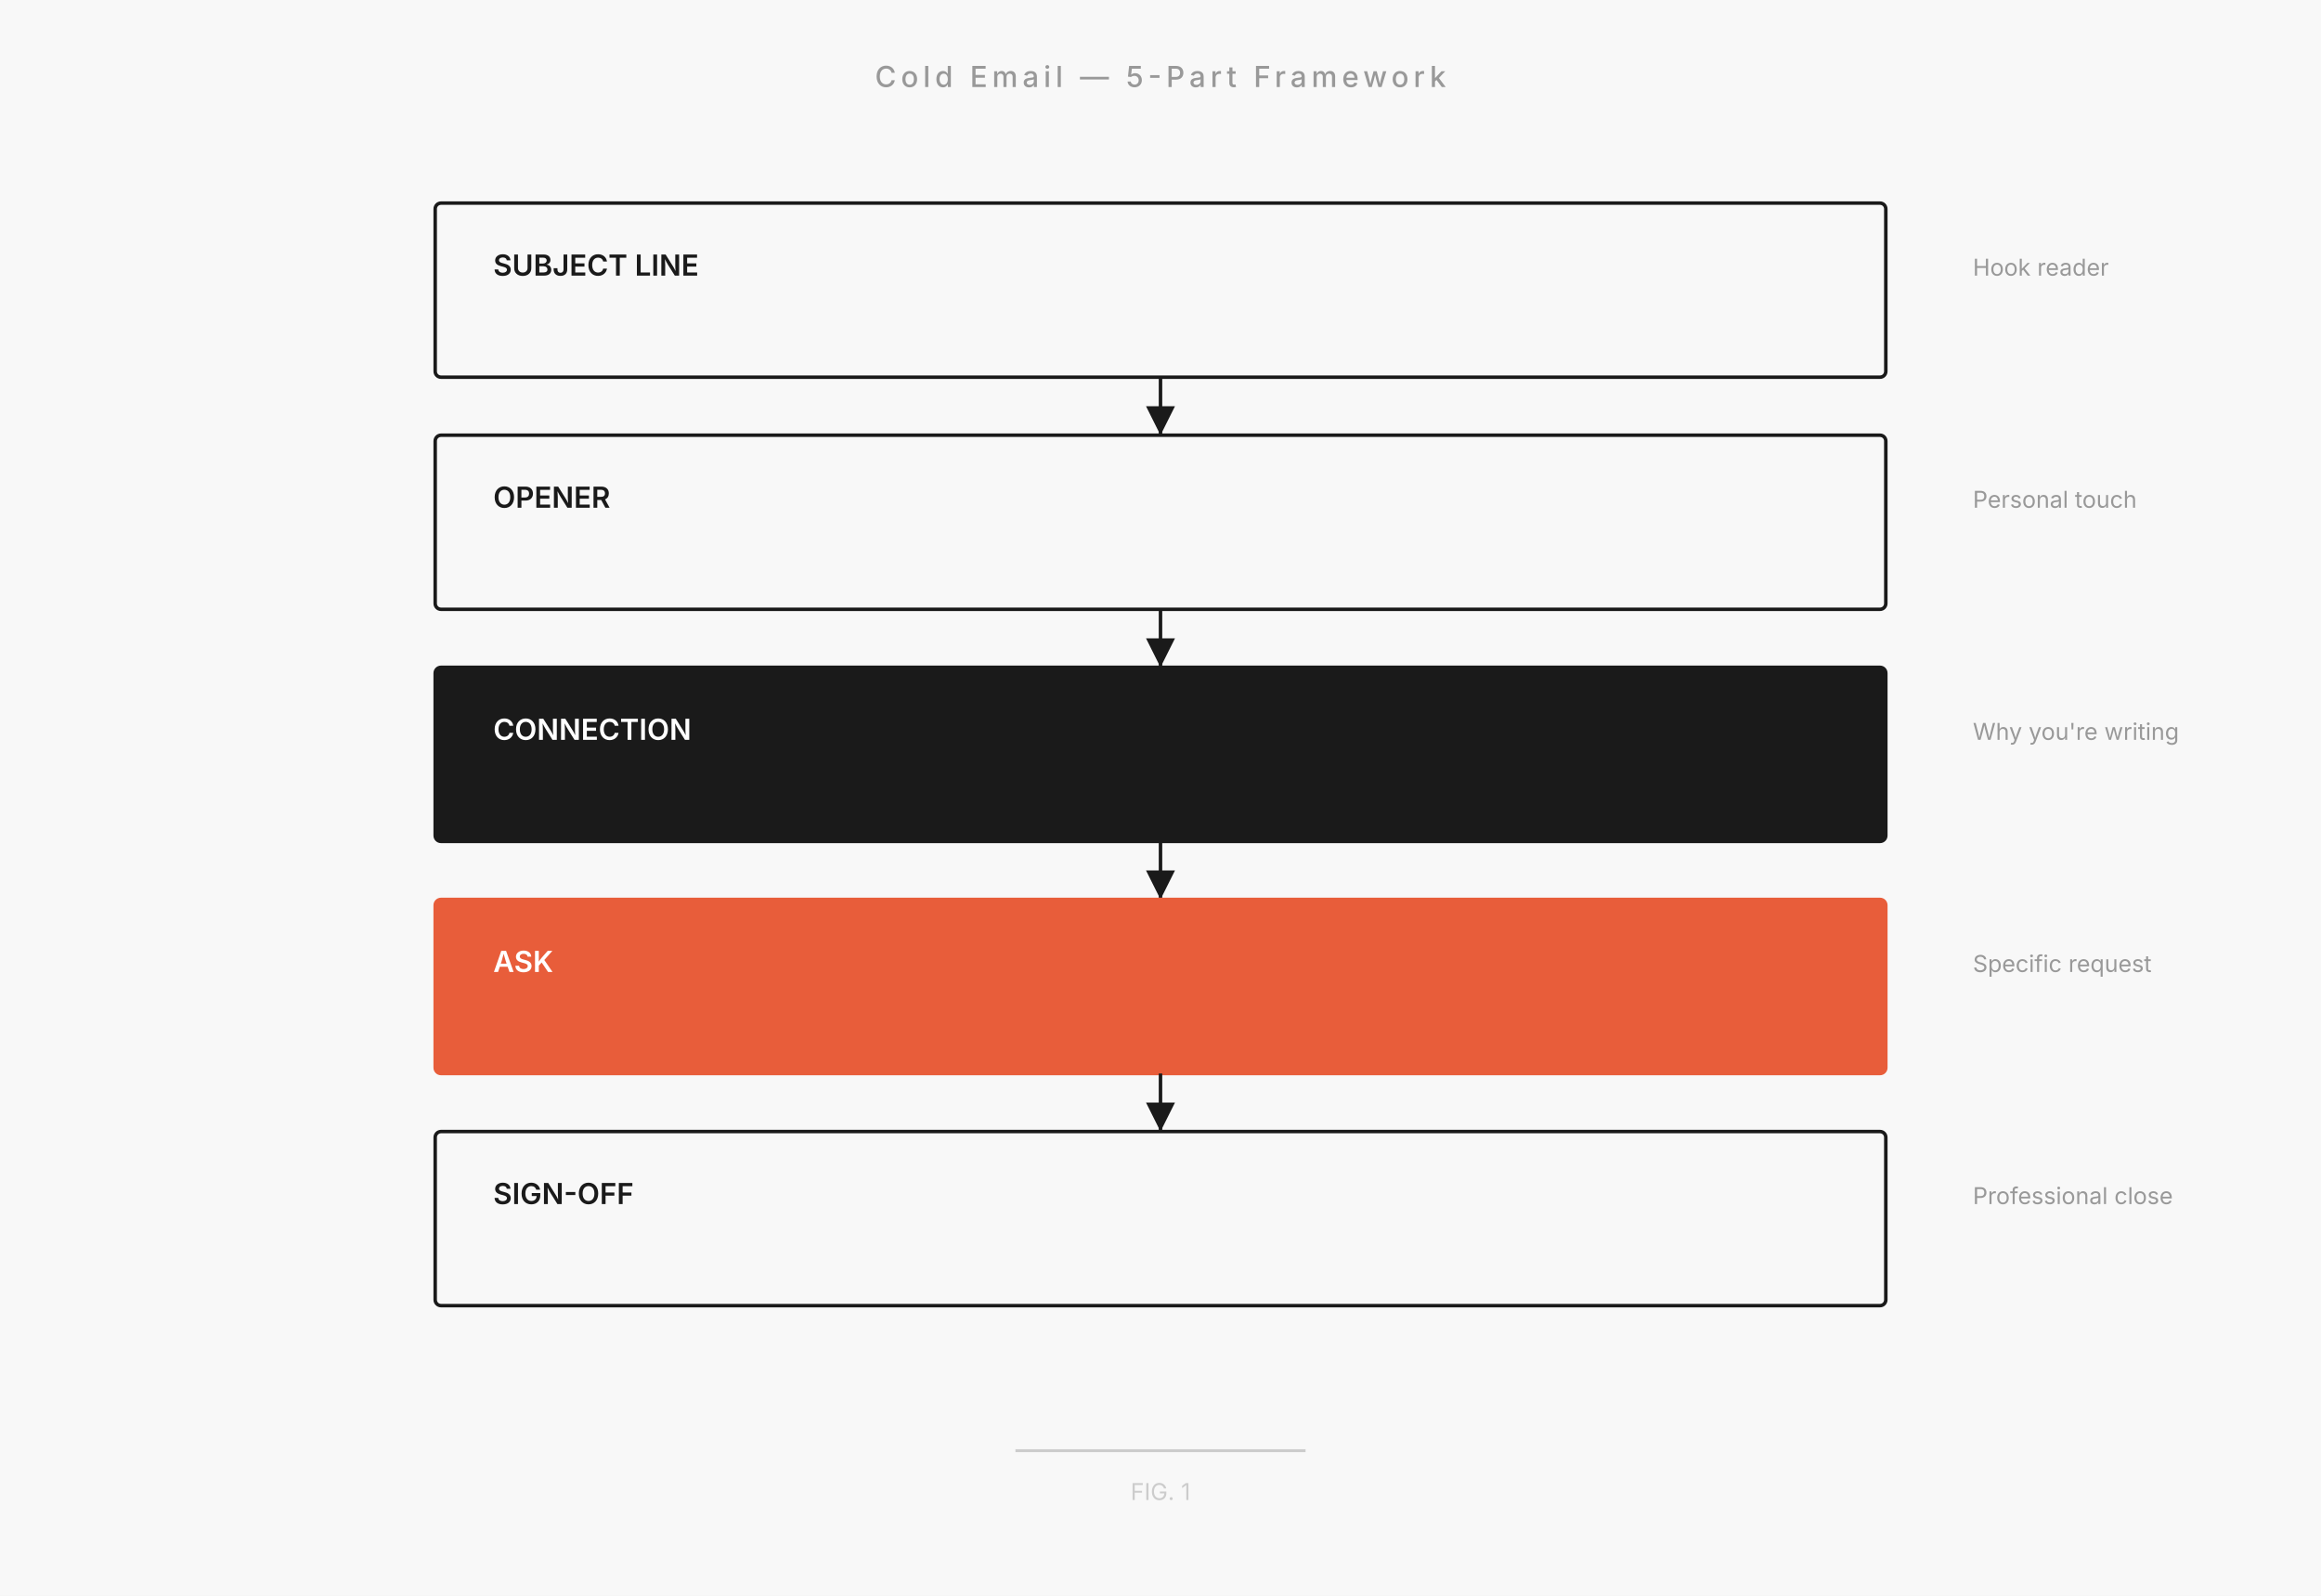
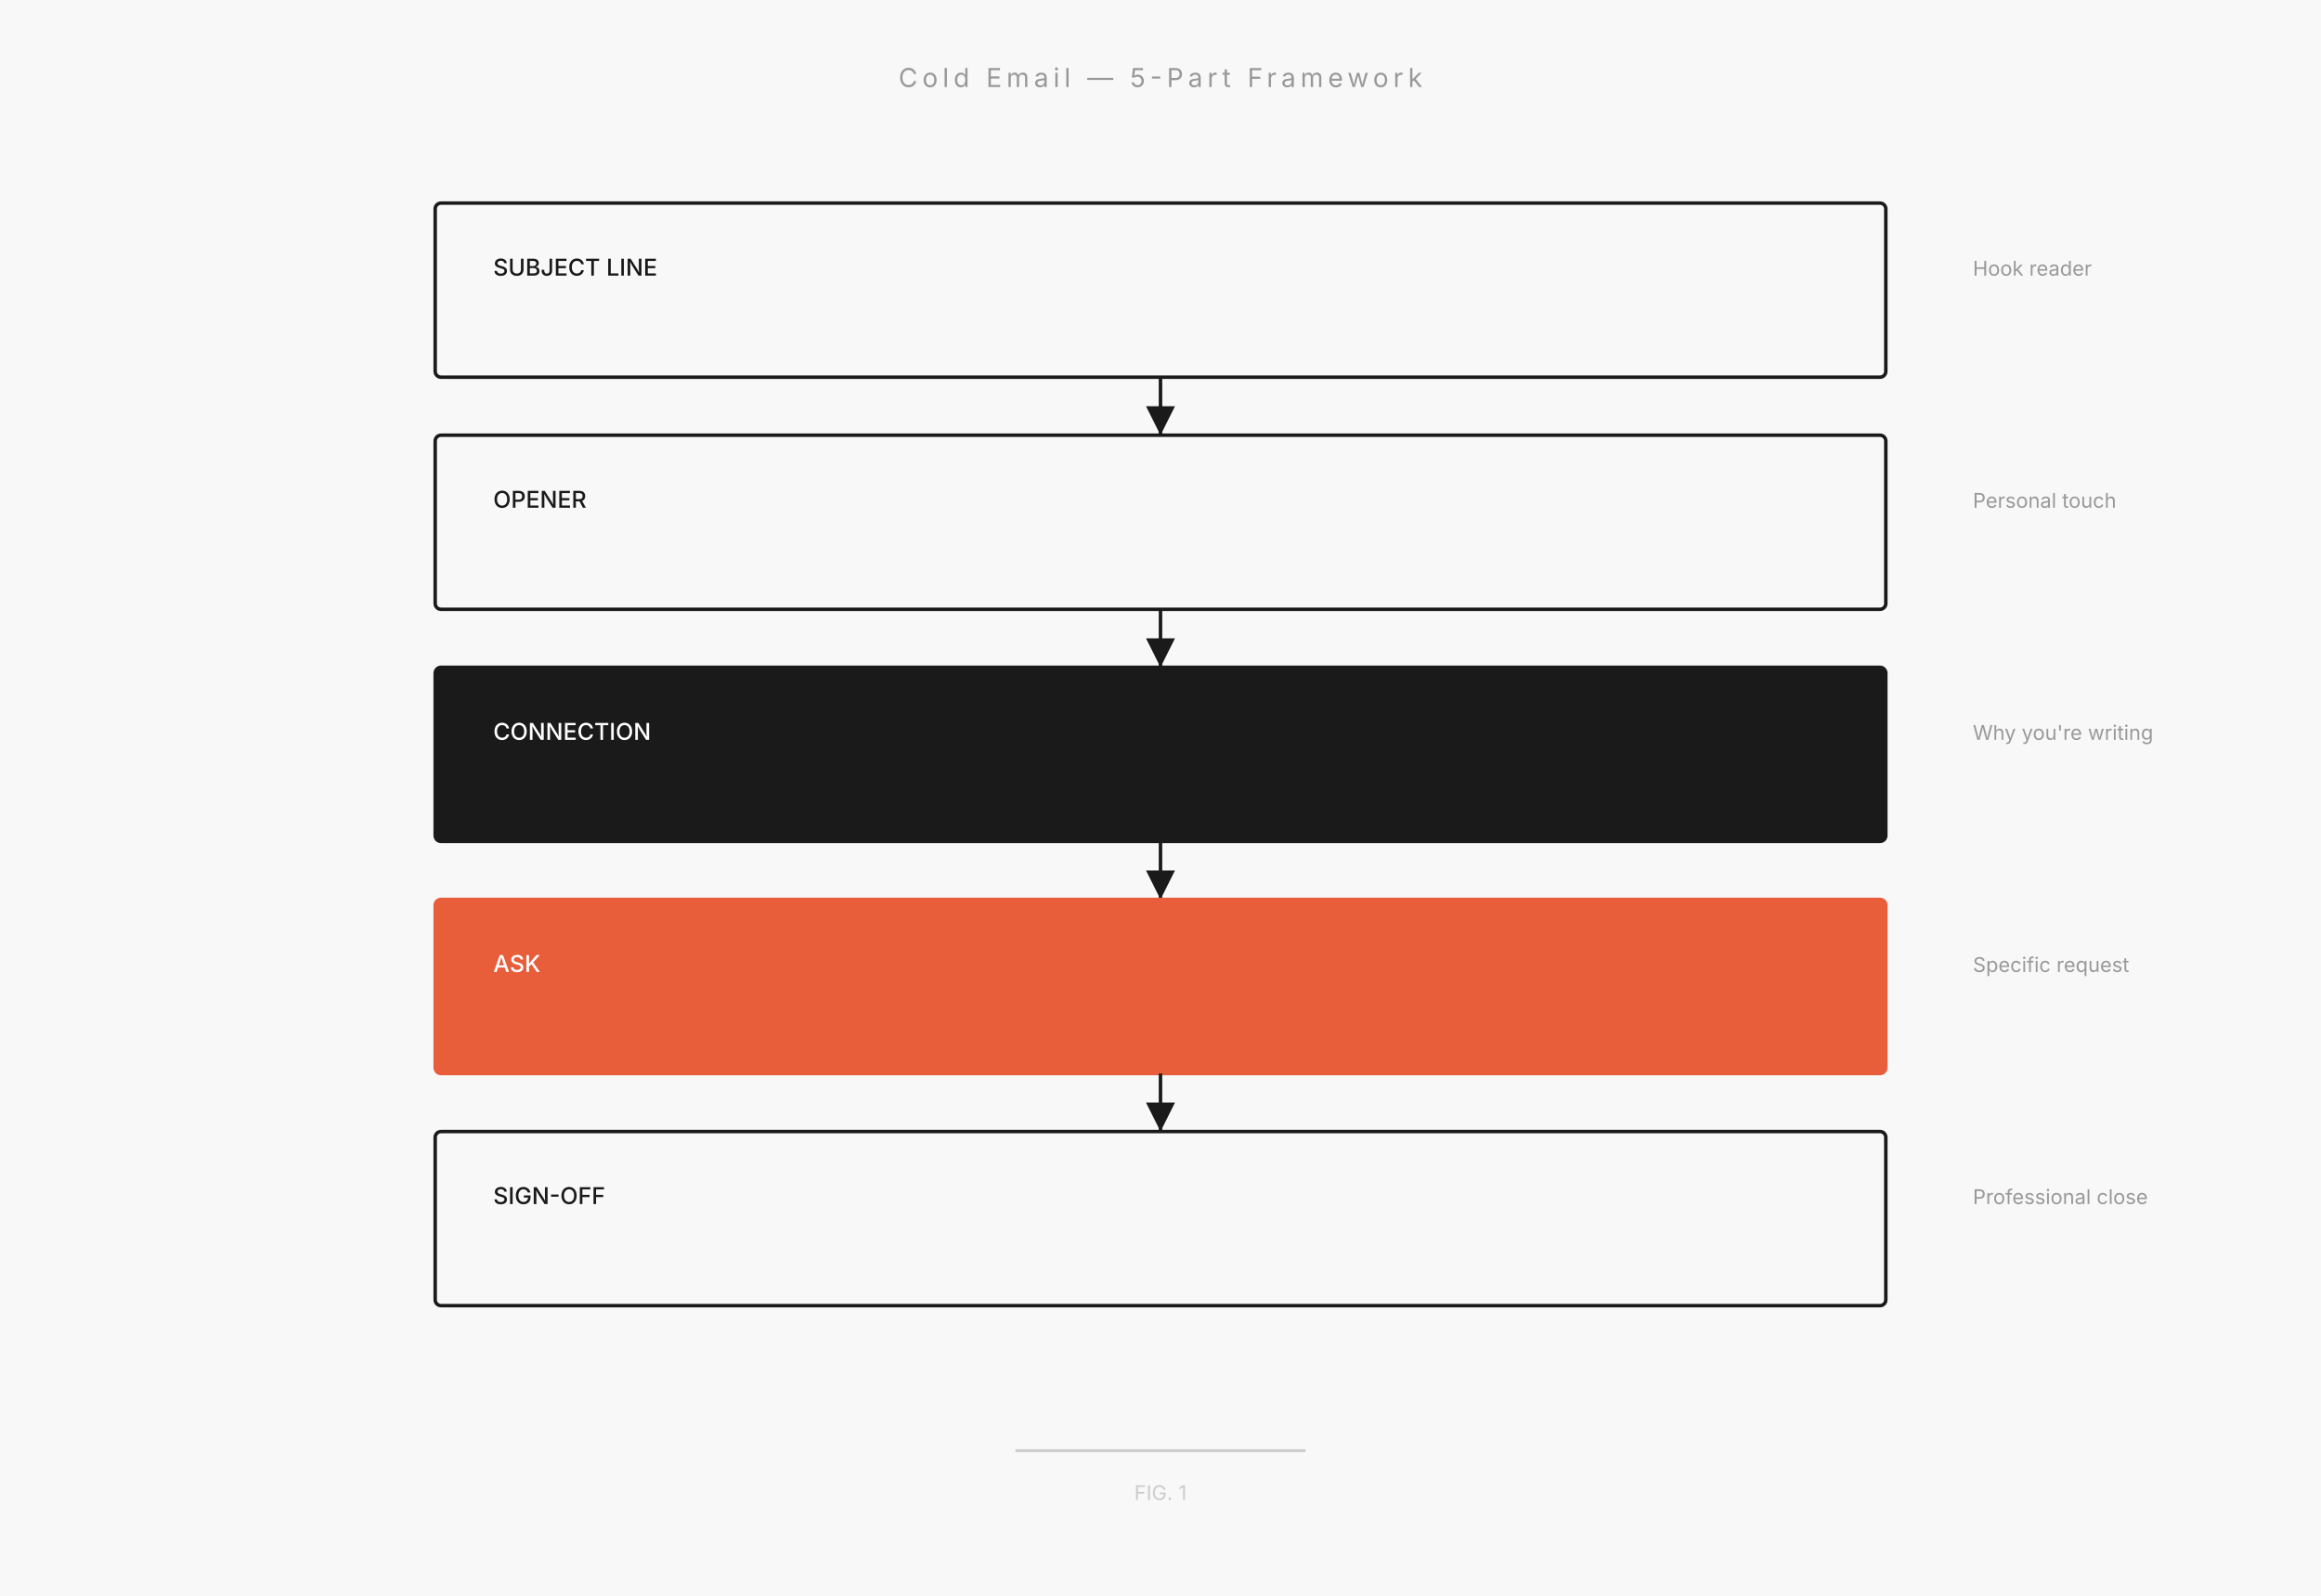
<svg xmlns="http://www.w3.org/2000/svg" viewBox="0 0 800 550">
  <defs>
    <style>
      text { font-family: Inter, -apple-system, system-ui, sans-serif; }
    </style>
  </defs>
  <rect width="800" height="550" fill="#f8f8f8" />
-   <text x="400" y="30" font-size="10" font-weight="500" letter-spacing="1.6" fill="#999" text-anchor="middle" text-transform="uppercase">Cold Email — 5-Part Framework</text>
+   <text x="400" y="30" font-size="9" font-weight="400" letter-spacing="1.6" fill="#999" text-anchor="middle" text-transform="uppercase">Cold Email — 5-Part Framework</text>
  <rect x="150" y="70" width="500" height="60" fill="none" stroke="#1a1a1a" stroke-width="1.2" rx="2" />
-   <text x="170" y="95" font-size="10" font-weight="600" fill="#1a1a1a">SUBJECT LINE</text>
-   <text x="680" y="95" font-size="8" fill="#999">Hook reader</text>
+   <text x="170" y="95" font-size="8" font-weight="500" fill="#1a1a1a">SUBJECT LINE</text>
+   <text x="680" y="95" font-size="7" fill="#999">Hook reader</text>
  <polyline points="400,130 400,150" stroke="#1a1a1a" stroke-width="1.2" fill="none" />
  <polygon points="400,150 395,140 405,140" fill="#1a1a1a" />
  <rect x="150" y="150" width="500" height="60" fill="none" stroke="#1a1a1a" stroke-width="1.2" rx="2" />
-   <text x="170" y="175" font-size="10" font-weight="600" fill="#1a1a1a">OPENER</text>
-   <text x="680" y="175" font-size="8" fill="#999">Personal touch</text>
+   <text x="170" y="175" font-size="8" font-weight="500" fill="#1a1a1a">OPENER</text>
+   <text x="680" y="175" font-size="7" fill="#999">Personal touch</text>
  <polyline points="400,210 400,230" stroke="#1a1a1a" stroke-width="1.2" fill="none" />
  <polygon points="400,230 395,220 405,220" fill="#1a1a1a" />
  <rect x="150" y="230" width="500" height="60" fill="#1a1a1a" stroke="#1a1a1a" stroke-width="1.2" rx="2" />
-   <text x="170" y="255" font-size="10" font-weight="600" fill="#ffffff">CONNECTION</text>
-   <text x="680" y="255" font-size="8" fill="#999">Why you're writing</text>
+   <text x="170" y="255" font-size="8" font-weight="500" fill="#ffffff">CONNECTION</text>
+   <text x="680" y="255" font-size="7" fill="#999">Why you're writing</text>
  <polyline points="400,290 400,310" stroke="#1a1a1a" stroke-width="1.2" fill="none" />
  <polygon points="400,310 395,300 405,300" fill="#1a1a1a" />
  <rect x="150" y="310" width="500" height="60" fill="#E85D3A" stroke="#E85D3A" stroke-width="1.2" rx="2" />
-   <text x="170" y="335" font-size="10" font-weight="600" fill="#ffffff">ASK</text>
-   <text x="680" y="335" font-size="8" fill="#999">Specific request</text>
+   <text x="170" y="335" font-size="8" font-weight="500" fill="#ffffff">ASK</text>
+   <text x="680" y="335" font-size="7" fill="#999">Specific request</text>
  <polyline points="400,370 400,390" stroke="#1a1a1a" stroke-width="1.2" fill="none" />
  <polygon points="400,390 395,380 405,380" fill="#1a1a1a" />
  <rect x="150" y="390" width="500" height="60" fill="none" stroke="#1a1a1a" stroke-width="1.2" rx="2" />
-   <text x="170" y="415" font-size="10" font-weight="600" fill="#1a1a1a">SIGN-OFF</text>
-   <text x="680" y="415" font-size="8" fill="#999">Professional close</text>
+   <text x="170" y="415" font-size="8" font-weight="500" fill="#1a1a1a">SIGN-OFF</text>
+   <text x="680" y="415" font-size="7" fill="#999">Professional close</text>
  <line x1="350" y1="500" x2="450" y2="500" stroke="#ccc" stroke-width="1" />
-   <text x="400" y="517" font-size="8" fill="#ccc" text-anchor="middle">FIG. 1</text>
+   <text x="400" y="517" font-size="7" fill="#ccc" text-anchor="middle">FIG. 1</text>
</svg>
